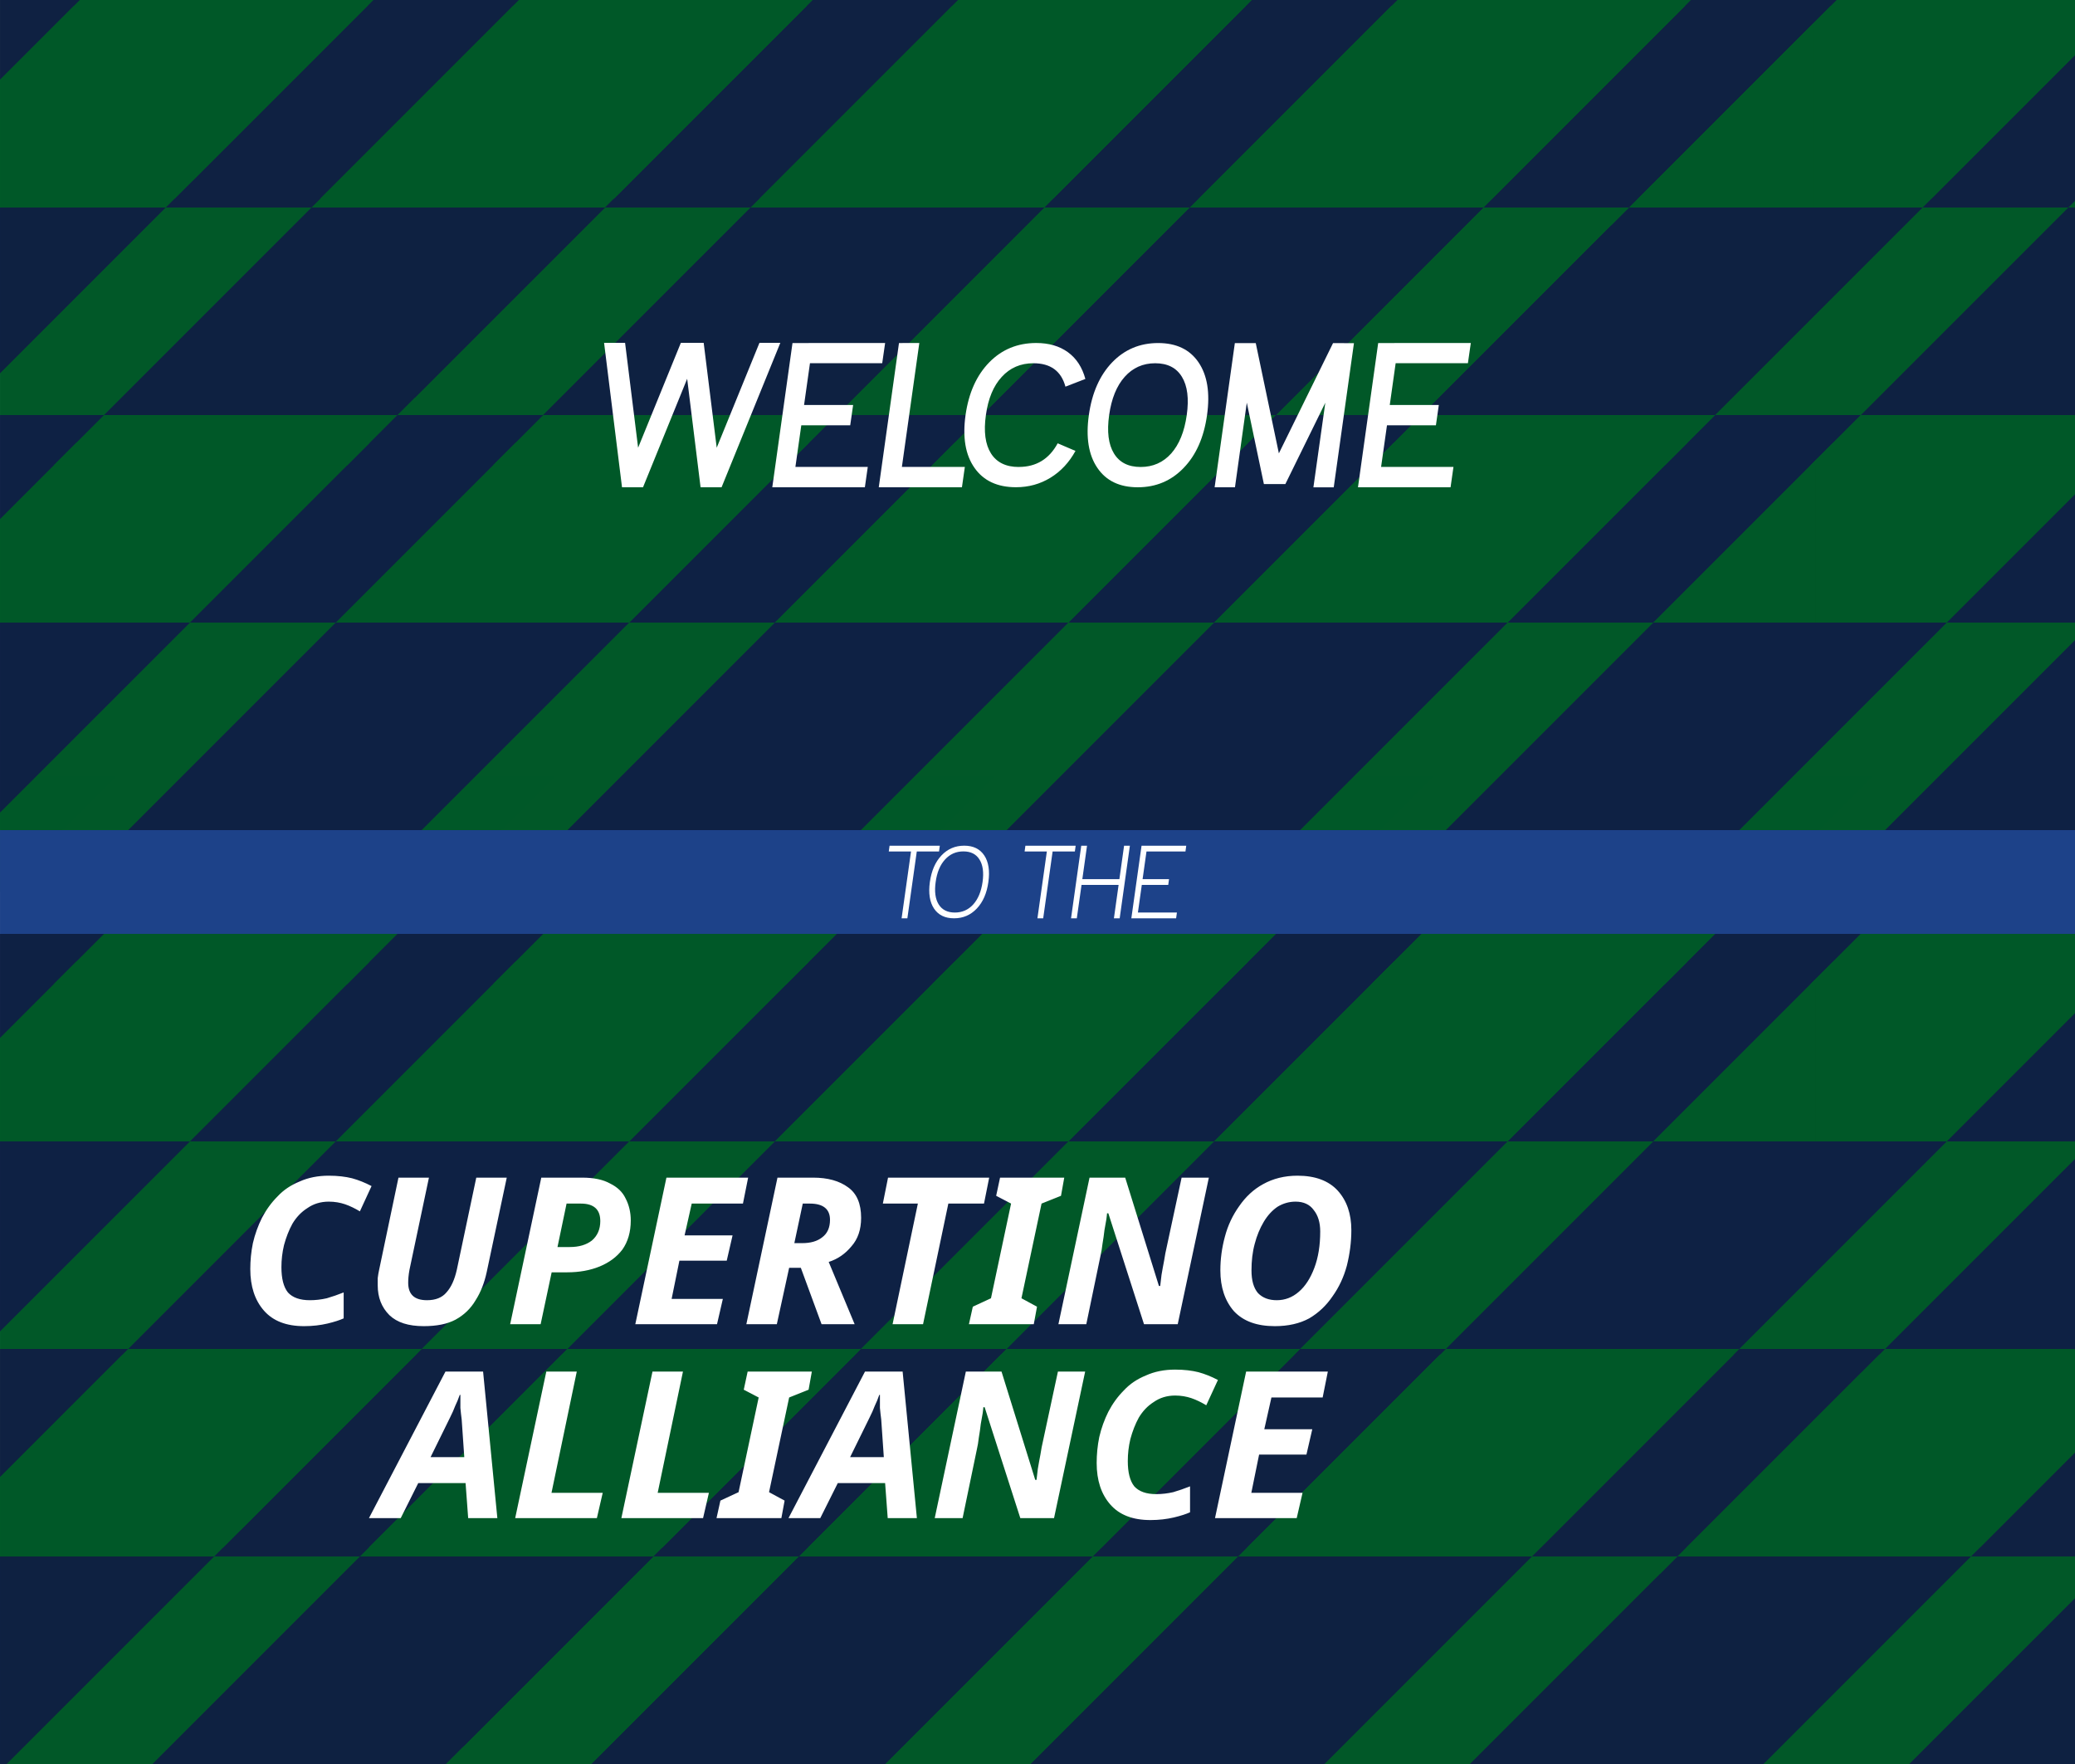
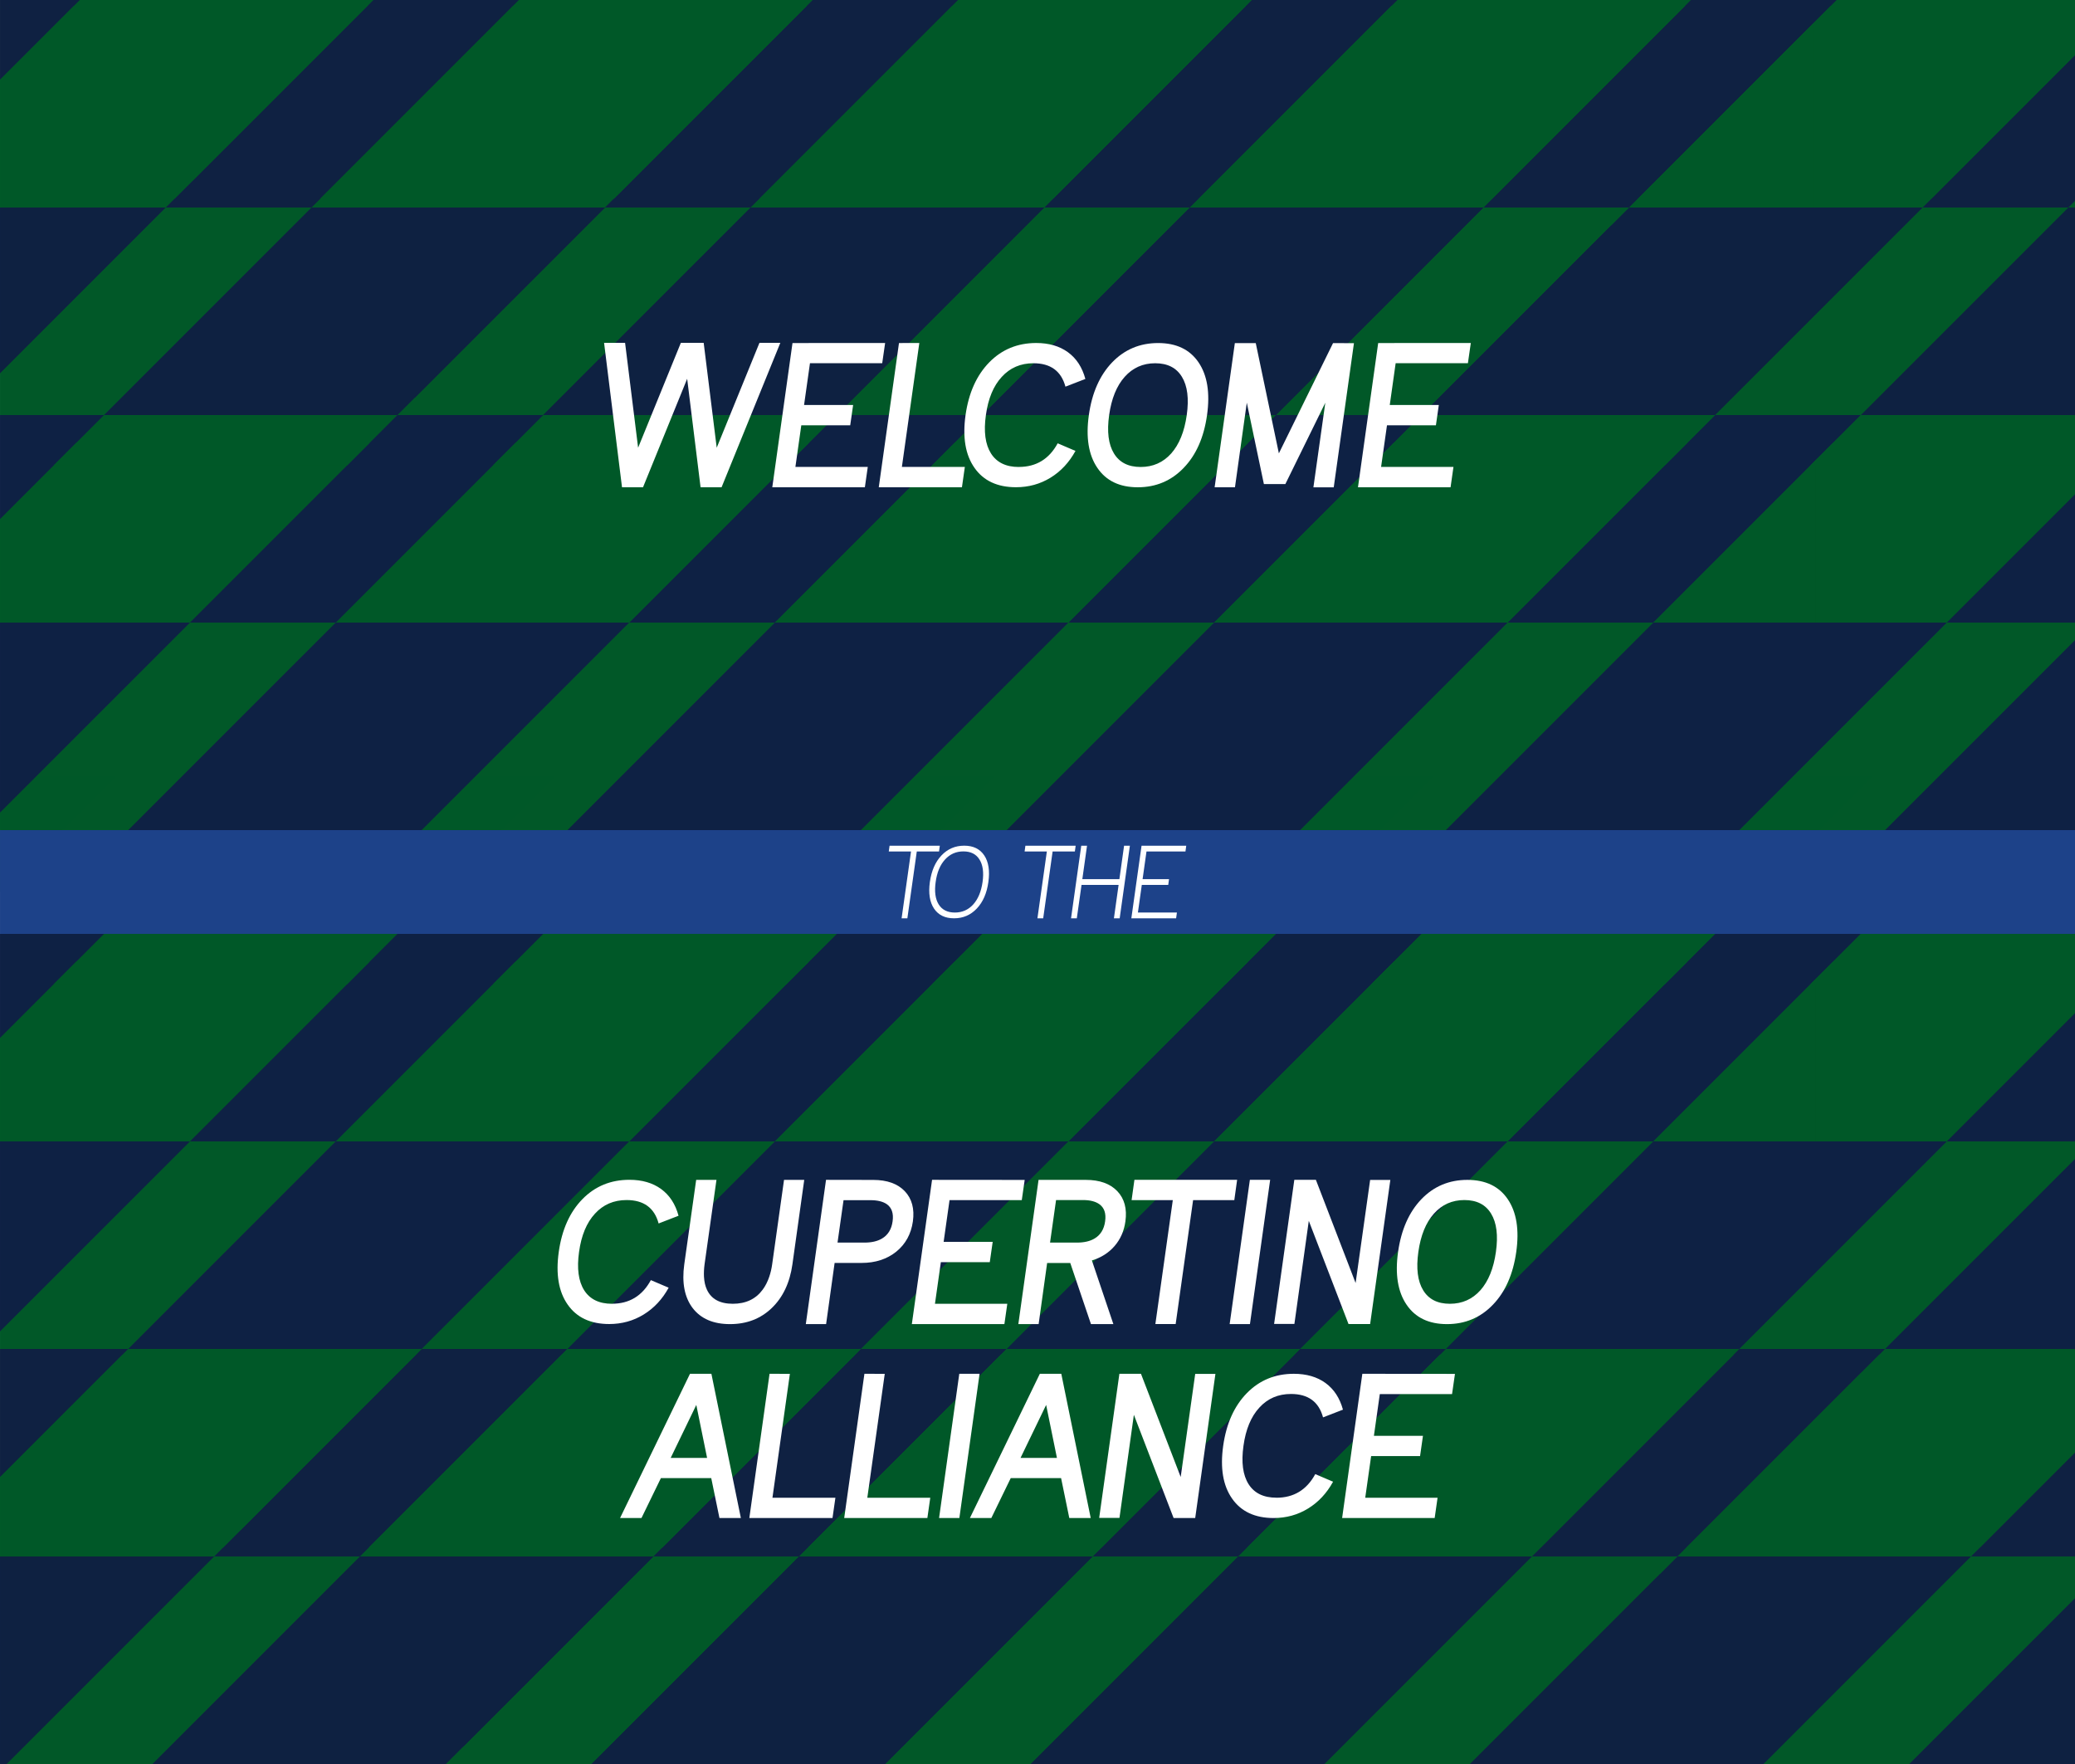
<svg xmlns="http://www.w3.org/2000/svg" width="50mm" height="42.5mm" viewBox="0 0 50 42.5" version="1.1" id="svg5">
  <defs id="defs2">
    <clipPath clipPathUnits="userSpaceOnUse" id="clipPath31933">
      <rect style="opacity:0.99;fill:#00b050;fill-opacity:1;stroke:none;stroke-width:0.107;stroke-linecap:round;stroke-linejoin:round;stroke-miterlimit:4;stroke-dasharray:none;stroke-opacity:0.992" id="rect31935" width="50" height="20" x="-18.675" y="-0.34" ry="0" />
    </clipPath>
    <clipPath clipPathUnits="userSpaceOnUse" id="clipPath31937">
      <rect style="opacity:0.99;fill:#00b050;fill-opacity:1;stroke:none;stroke-width:0.107;stroke-linecap:round;stroke-linejoin:round;stroke-miterlimit:4;stroke-dasharray:none;stroke-opacity:0.992" id="rect31939" width="50" height="20" x="-18.675" y="-0.34" ry="0" />
    </clipPath>
    <clipPath clipPathUnits="userSpaceOnUse" id="clipPath31941">
      <rect style="opacity:0.99;fill:#00b050;fill-opacity:1;stroke:none;stroke-width:0.107;stroke-linecap:round;stroke-linejoin:round;stroke-miterlimit:4;stroke-dasharray:none;stroke-opacity:0.992" id="rect31943" width="50" height="20" x="-18.675" y="-0.34" ry="0" />
    </clipPath>
    <clipPath clipPathUnits="userSpaceOnUse" id="clipPath31945">
      <rect style="opacity:0.99;fill:#00b050;fill-opacity:1;stroke:none;stroke-width:0.107;stroke-linecap:round;stroke-linejoin:round;stroke-miterlimit:4;stroke-dasharray:none;stroke-opacity:0.992" id="rect31947" width="50" height="20" x="-18.675" y="-0.34" ry="0" />
    </clipPath>
    <clipPath clipPathUnits="userSpaceOnUse" id="clipPath31949">
      <rect style="opacity:0.99;fill:#00b050;fill-opacity:1;stroke:none;stroke-width:0.107;stroke-linecap:round;stroke-linejoin:round;stroke-miterlimit:4;stroke-dasharray:none;stroke-opacity:0.992" id="rect31951" width="50" height="20" x="-18.675" y="-0.34" ry="0" />
    </clipPath>
    <clipPath clipPathUnits="userSpaceOnUse" id="clipPath31953">
      <rect style="opacity:0.99;fill:#00b050;fill-opacity:1;stroke:none;stroke-width:0.107;stroke-linecap:round;stroke-linejoin:round;stroke-miterlimit:4;stroke-dasharray:none;stroke-opacity:0.992" id="rect31955" width="50" height="20" x="-18.675" y="-0.34" ry="0" />
    </clipPath>
    <clipPath clipPathUnits="userSpaceOnUse" id="clipPath31957">
      <rect style="opacity:0.99;fill:#00b050;fill-opacity:1;stroke:none;stroke-width:0.107;stroke-linecap:round;stroke-linejoin:round;stroke-miterlimit:4;stroke-dasharray:none;stroke-opacity:0.992" id="rect31959" width="50" height="20" x="-18.675" y="-0.34" ry="0" />
    </clipPath>
    <clipPath clipPathUnits="userSpaceOnUse" id="clipPath31961">
      <rect style="opacity:0.99;fill:#00b050;fill-opacity:1;stroke:none;stroke-width:0.107;stroke-linecap:round;stroke-linejoin:round;stroke-miterlimit:4;stroke-dasharray:none;stroke-opacity:0.992" id="rect31963" width="50" height="20" x="-18.675" y="-0.34" ry="0" />
    </clipPath>
    <clipPath clipPathUnits="userSpaceOnUse" id="clipPath35740">
      <rect style="opacity:0.99;fill:#00b050;fill-opacity:1;stroke:none;stroke-width:0.053;stroke-linecap:round;stroke-linejoin:round;stroke-miterlimit:4;stroke-dasharray:none;stroke-opacity:0.992" id="rect35742" width="50" height="5" x="8.409" y="40.327" ry="0" />
    </clipPath>
    <clipPath clipPathUnits="userSpaceOnUse" id="clipPath35740-9">
      <rect style="opacity:0.99;fill:#00b050;fill-opacity:1;stroke:none;stroke-width:0.053;stroke-linecap:round;stroke-linejoin:round;stroke-miterlimit:4;stroke-dasharray:none;stroke-opacity:0.992" id="rect35742-7" width="50" height="5" x="8.409" y="40.327" ry="0" />
    </clipPath>
    <clipPath clipPathUnits="userSpaceOnUse" id="clipPath35740-9-9">
      <rect style="opacity:0.99;fill:#00b050;fill-opacity:1;stroke:none;stroke-width:0.053;stroke-linecap:round;stroke-linejoin:round;stroke-miterlimit:4;stroke-dasharray:none;stroke-opacity:0.992" id="rect35742-7-9" width="50" height="5" x="8.409" y="40.327" ry="0" />
    </clipPath>
    <clipPath clipPathUnits="userSpaceOnUse" id="clipPath35740-9-91">
      <rect style="opacity:0.99;fill:#00b050;fill-opacity:1;stroke:none;stroke-width:0.053;stroke-linecap:round;stroke-linejoin:round;stroke-miterlimit:4;stroke-dasharray:none;stroke-opacity:0.992" id="rect35742-7-5" width="50" height="5" x="8.409" y="40.327" ry="0" />
    </clipPath>
    <clipPath clipPathUnits="userSpaceOnUse" id="clipPath35740-9-9-9">
      <rect style="opacity:0.99;fill:#00b050;fill-opacity:1;stroke:none;stroke-width:0.053;stroke-linecap:round;stroke-linejoin:round;stroke-miterlimit:4;stroke-dasharray:none;stroke-opacity:0.992" id="rect35742-7-9-8" width="50" height="5" x="8.409" y="40.327" ry="0" />
    </clipPath>
    <clipPath clipPathUnits="userSpaceOnUse" id="clipPath35740-9-98">
      <rect style="opacity:0.99;fill:#00b050;fill-opacity:1;stroke:none;stroke-width:0.053;stroke-linecap:round;stroke-linejoin:round;stroke-miterlimit:4;stroke-dasharray:none;stroke-opacity:0.992" id="rect35742-7-3" width="50" height="5" x="8.409" y="40.327" ry="0" />
    </clipPath>
    <clipPath clipPathUnits="userSpaceOnUse" id="clipPath35740-9-9-7">
      <rect style="opacity:0.99;fill:#00b050;fill-opacity:1;stroke:none;stroke-width:0.053;stroke-linecap:round;stroke-linejoin:round;stroke-miterlimit:4;stroke-dasharray:none;stroke-opacity:0.992" id="rect35742-7-9-1" width="50" height="5" x="8.409" y="40.327" ry="0" />
    </clipPath>
    <clipPath clipPathUnits="userSpaceOnUse" id="clipPath35740-9-91-2">
      <rect style="opacity:0.99;fill:#00b050;fill-opacity:1;stroke:none;stroke-width:0.053;stroke-linecap:round;stroke-linejoin:round;stroke-miterlimit:4;stroke-dasharray:none;stroke-opacity:0.992" id="rect35742-7-5-6" width="50" height="5" x="8.409" y="40.327" ry="0" />
    </clipPath>
    <clipPath clipPathUnits="userSpaceOnUse" id="clipPath35740-9-9-9-1">
      <rect style="opacity:0.99;fill:#00b050;fill-opacity:1;stroke:none;stroke-width:0.053;stroke-linecap:round;stroke-linejoin:round;stroke-miterlimit:4;stroke-dasharray:none;stroke-opacity:0.992" id="rect35742-7-9-8-7" width="50" height="5" x="8.409" y="40.327" ry="0" />
    </clipPath>
    <clipPath clipPathUnits="userSpaceOnUse" id="clipPath35740-6">
      <rect style="opacity:0.99;fill:#00b050;fill-opacity:1;stroke:none;stroke-width:0.053;stroke-linecap:round;stroke-linejoin:round;stroke-miterlimit:4;stroke-dasharray:none;stroke-opacity:0.992" id="rect35742-5" width="50" height="5" x="8.409" y="40.327" ry="0" />
    </clipPath>
    <clipPath clipPathUnits="userSpaceOnUse" id="clipPath35740-9-98-7">
      <rect style="opacity:0.99;fill:#00b050;fill-opacity:1;stroke:none;stroke-width:0.053;stroke-linecap:round;stroke-linejoin:round;stroke-miterlimit:4;stroke-dasharray:none;stroke-opacity:0.992" id="rect35742-7-3-1" width="50" height="5" x="8.409" y="40.327" ry="0" />
    </clipPath>
    <clipPath clipPathUnits="userSpaceOnUse" id="clipPath35740-9-9-7-6">
      <rect style="opacity:0.99;fill:#00b050;fill-opacity:1;stroke:none;stroke-width:0.053;stroke-linecap:round;stroke-linejoin:round;stroke-miterlimit:4;stroke-dasharray:none;stroke-opacity:0.992" id="rect35742-7-9-1-0" width="50" height="5" x="8.409" y="40.327" ry="0" />
    </clipPath>
    <clipPath clipPathUnits="userSpaceOnUse" id="clipPath35740-9-91-2-9">
      <rect style="opacity:0.99;fill:#00b050;fill-opacity:1;stroke:none;stroke-width:0.053;stroke-linecap:round;stroke-linejoin:round;stroke-miterlimit:4;stroke-dasharray:none;stroke-opacity:0.992" id="rect35742-7-5-6-2" width="50" height="5" x="8.409" y="40.327" ry="0" />
    </clipPath>
    <clipPath clipPathUnits="userSpaceOnUse" id="clipPath35740-9-9-9-1-9">
      <rect style="opacity:0.99;fill:#00b050;fill-opacity:1;stroke:none;stroke-width:0.053;stroke-linecap:round;stroke-linejoin:round;stroke-miterlimit:4;stroke-dasharray:none;stroke-opacity:0.992" id="rect35742-7-9-8-7-6" width="50" height="5" x="8.409" y="40.327" ry="0" />
    </clipPath>
    <clipPath clipPathUnits="userSpaceOnUse" id="clipPath35740-6-0">
      <rect style="opacity:0.99;fill:#00b050;fill-opacity:1;stroke:none;stroke-width:0.053;stroke-linecap:round;stroke-linejoin:round;stroke-miterlimit:4;stroke-dasharray:none;stroke-opacity:0.992" id="rect35742-5-2" width="50" height="5" x="8.409" y="40.327" ry="0" />
    </clipPath>
    <clipPath clipPathUnits="userSpaceOnUse" id="clipPath35740-9-8">
      <rect style="opacity:0.99;fill:#00b050;fill-opacity:1;stroke:none;stroke-width:0.053;stroke-linecap:round;stroke-linejoin:round;stroke-miterlimit:4;stroke-dasharray:none;stroke-opacity:0.992" id="rect35742-7-4" width="50" height="5" x="8.409" y="40.327" ry="0" />
    </clipPath>
    <clipPath clipPathUnits="userSpaceOnUse" id="clipPath35740-9-9-4">
      <rect style="opacity:0.99;fill:#00b050;fill-opacity:1;stroke:none;stroke-width:0.053;stroke-linecap:round;stroke-linejoin:round;stroke-miterlimit:4;stroke-dasharray:none;stroke-opacity:0.992" id="rect35742-7-9-80" width="50" height="5" x="8.409" y="40.327" ry="0" />
    </clipPath>
    <clipPath clipPathUnits="userSpaceOnUse" id="clipPath35740-9-91-1">
      <rect style="opacity:0.99;fill:#00b050;fill-opacity:1;stroke:none;stroke-width:0.053;stroke-linecap:round;stroke-linejoin:round;stroke-miterlimit:4;stroke-dasharray:none;stroke-opacity:0.992" id="rect35742-7-5-5" width="50" height="5" x="8.409" y="40.327" ry="0" />
    </clipPath>
    <clipPath clipPathUnits="userSpaceOnUse" id="clipPath35740-9-9-9-11">
      <rect style="opacity:0.99;fill:#00b050;fill-opacity:1;stroke:none;stroke-width:0.053;stroke-linecap:round;stroke-linejoin:round;stroke-miterlimit:4;stroke-dasharray:none;stroke-opacity:0.992" id="rect35742-7-9-8-1" width="50" height="5" x="8.409" y="40.327" ry="0" />
    </clipPath>
    <clipPath clipPathUnits="userSpaceOnUse" id="clipPath35740-5">
      <rect style="opacity:0.99;fill:#00b050;fill-opacity:1;stroke:none;stroke-width:0.053;stroke-linecap:round;stroke-linejoin:round;stroke-miterlimit:4;stroke-dasharray:none;stroke-opacity:0.992" id="rect35742-1" width="50" height="5" x="8.409" y="40.327" ry="0" />
    </clipPath>
    <clipPath clipPathUnits="userSpaceOnUse" id="clipPath35740-9-98-6">
      <rect style="opacity:0.99;fill:#00b050;fill-opacity:1;stroke:none;stroke-width:0.053;stroke-linecap:round;stroke-linejoin:round;stroke-miterlimit:4;stroke-dasharray:none;stroke-opacity:0.992" id="rect35742-7-3-5" width="50" height="5" x="8.409" y="40.327" ry="0" />
    </clipPath>
    <clipPath clipPathUnits="userSpaceOnUse" id="clipPath35740-9-9-7-9">
      <rect style="opacity:0.99;fill:#00b050;fill-opacity:1;stroke:none;stroke-width:0.053;stroke-linecap:round;stroke-linejoin:round;stroke-miterlimit:4;stroke-dasharray:none;stroke-opacity:0.992" id="rect35742-7-9-1-5" width="50" height="5" x="8.409" y="40.327" ry="0" />
    </clipPath>
    <clipPath clipPathUnits="userSpaceOnUse" id="clipPath35740-9-98-6-4">
      <rect style="opacity:0.99;fill:#00b050;fill-opacity:1;stroke:none;stroke-width:0.053;stroke-linecap:round;stroke-linejoin:round;stroke-miterlimit:4;stroke-dasharray:none;stroke-opacity:0.992" id="rect35742-7-3-5-1" width="50" height="5" x="8.409" y="40.327" ry="0" />
    </clipPath>
    <clipPath clipPathUnits="userSpaceOnUse" id="clipPath35740-9-9-7-9-7">
      <rect style="opacity:0.99;fill:#00b050;fill-opacity:1;stroke:none;stroke-width:0.053;stroke-linecap:round;stroke-linejoin:round;stroke-miterlimit:4;stroke-dasharray:none;stroke-opacity:0.992" id="rect35742-7-9-1-5-1" width="50" height="5" x="8.409" y="40.327" ry="0" />
    </clipPath>
    <clipPath clipPathUnits="userSpaceOnUse" id="clipPath35740-9-98-6-8">
      <rect style="opacity:0.99;fill:#00b050;fill-opacity:1;stroke:none;stroke-width:0.053;stroke-linecap:round;stroke-linejoin:round;stroke-miterlimit:4;stroke-dasharray:none;stroke-opacity:0.992" id="rect35742-7-3-5-7" width="50" height="5" x="8.409" y="40.327" ry="0" />
    </clipPath>
    <clipPath clipPathUnits="userSpaceOnUse" id="clipPath35740-9-9-7-9-74">
      <rect style="opacity:0.99;fill:#00b050;fill-opacity:1;stroke:none;stroke-width:0.053;stroke-linecap:round;stroke-linejoin:round;stroke-miterlimit:4;stroke-dasharray:none;stroke-opacity:0.992" id="rect35742-7-9-1-5-4" width="50" height="5" x="8.409" y="40.327" ry="0" />
    </clipPath>
    <clipPath clipPathUnits="userSpaceOnUse" id="clipPath35740-9-98-6-4-9">
      <rect style="opacity:0.99;fill:#00b050;fill-opacity:1;stroke:none;stroke-width:0.053;stroke-linecap:round;stroke-linejoin:round;stroke-miterlimit:4;stroke-dasharray:none;stroke-opacity:0.992" id="rect35742-7-3-5-1-1" width="50" height="5" x="8.409" y="40.327" ry="0" />
    </clipPath>
    <clipPath clipPathUnits="userSpaceOnUse" id="clipPath35740-9-9-7-9-7-5">
      <rect style="opacity:0.99;fill:#00b050;fill-opacity:1;stroke:none;stroke-width:0.053;stroke-linecap:round;stroke-linejoin:round;stroke-miterlimit:4;stroke-dasharray:none;stroke-opacity:0.992" id="rect35742-7-9-1-5-1-5" width="50" height="5" x="8.409" y="40.327" ry="0" />
    </clipPath>
    <clipPath clipPathUnits="userSpaceOnUse" id="clipPath35740-9-98-6-8-2">
      <rect style="opacity:0.99;fill:#00b050;fill-opacity:1;stroke:none;stroke-width:0.053;stroke-linecap:round;stroke-linejoin:round;stroke-miterlimit:4;stroke-dasharray:none;stroke-opacity:0.992" id="rect35742-7-3-5-7-2" width="50" height="5" x="8.409" y="40.327" ry="0" />
    </clipPath>
    <clipPath clipPathUnits="userSpaceOnUse" id="clipPath35740-9-98-6-2">
      <rect style="opacity:0.99;fill:#00b050;fill-opacity:1;stroke:none;stroke-width:0.053;stroke-linecap:round;stroke-linejoin:round;stroke-miterlimit:4;stroke-dasharray:none;stroke-opacity:0.992" id="rect35742-7-3-5-2" width="50" height="5" x="8.409" y="40.327" ry="0" />
    </clipPath>
    <clipPath clipPathUnits="userSpaceOnUse" id="clipPath35740-9-9-7-9-71">
      <rect style="opacity:0.99;fill:#00b050;fill-opacity:1;stroke:none;stroke-width:0.053;stroke-linecap:round;stroke-linejoin:round;stroke-miterlimit:4;stroke-dasharray:none;stroke-opacity:0.992" id="rect35742-7-9-1-5-5" width="50" height="5" x="8.409" y="40.327" ry="0" />
    </clipPath>
    <clipPath clipPathUnits="userSpaceOnUse" id="clipPath35740-9-98-6-4-2">
      <rect style="opacity:0.99;fill:#00b050;fill-opacity:1;stroke:none;stroke-width:0.053;stroke-linecap:round;stroke-linejoin:round;stroke-miterlimit:4;stroke-dasharray:none;stroke-opacity:0.992" id="rect35742-7-3-5-1-11" width="50" height="5" x="8.409" y="40.327" ry="0" />
    </clipPath>
    <clipPath clipPathUnits="userSpaceOnUse" id="clipPath35740-9-9-7-9-7-0">
      <rect style="opacity:0.99;fill:#00b050;fill-opacity:1;stroke:none;stroke-width:0.053;stroke-linecap:round;stroke-linejoin:round;stroke-miterlimit:4;stroke-dasharray:none;stroke-opacity:0.992" id="rect35742-7-9-1-5-1-1" width="50" height="5" x="8.409" y="40.327" ry="0" />
    </clipPath>
    <clipPath clipPathUnits="userSpaceOnUse" id="clipPath35740-9-98-6-8-8">
      <rect style="opacity:0.99;fill:#00b050;fill-opacity:1;stroke:none;stroke-width:0.053;stroke-linecap:round;stroke-linejoin:round;stroke-miterlimit:4;stroke-dasharray:none;stroke-opacity:0.992" id="rect35742-7-3-5-7-7" width="50" height="5" x="8.409" y="40.327" ry="0" />
    </clipPath>
    <clipPath clipPathUnits="userSpaceOnUse" id="clipPath35740-9-98-6-8-2-6">
      <rect style="opacity:0.99;fill:#00b050;fill-opacity:1;stroke:none;stroke-width:0.053;stroke-linecap:round;stroke-linejoin:round;stroke-miterlimit:4;stroke-dasharray:none;stroke-opacity:0.992" id="rect35742-7-3-5-7-2-0" width="50" height="5" x="8.409" y="40.327" ry="0" />
    </clipPath>
  </defs>
  <g id="layer1" transform="translate(3.988275,-2.252173)">
    <rect style="opacity:0.99;fill:#00b050;fill-opacity:1;stroke:none;stroke-width:5;stroke-linecap:square;stroke-linejoin:round" id="rect3506-0-4" width="50" height="5" x="-3.988" y="7.252" />
    <rect style="opacity:0.99;fill:#00b050;fill-opacity:1;stroke:none;stroke-width:5;stroke-linecap:square;stroke-linejoin:round" id="rect3506-0-4-9" width="50" height="5" x="-3.988" y="39.752" />
    <rect style="opacity:0.99;fill:#1d4283;fill-opacity:1;stroke:none;stroke-width:5;stroke-linecap:square;stroke-linejoin:round" id="rect3506" width="50" height="5" x="-3.988" y="34.752" />
    <rect style="fill:#1d4289;fill-opacity:1;stroke:none;stroke-width:0.053;stroke-linecap:square;stroke-linejoin:round;stroke-miterlimit:4;stroke-dasharray:none;stroke-opacity:1" id="rect35766-3-0" width="50" height="5" x="-3.988" y="24.752" />
    <path id="path31487-2-0-1-5-53-45" style="fill:none;stroke:#00b050;stroke-width:5;stroke-linecap:square;stroke-linejoin:miter;stroke-miterlimit:4;stroke-dasharray:none;stroke-opacity:0.992" d="M -3.049,52.826 16.951,32.827 m 32.917,20 20,-20 M 39.284,52.827 l 20,-20 M 28.701,52.827 l 20,-20 M 18.117,52.827 l 20,-20 M 7.534,52.826 27.534,32.827" clip-path="url(#clipPath35740-9-98)" transform="translate(2.514024,-14.90233)" />
    <path id="path31487-2-0-1-5-53-4-1" style="fill:none;stroke:#00b050;stroke-width:5;stroke-linecap:square;stroke-linejoin:miter;stroke-miterlimit:4;stroke-dasharray:none;stroke-opacity:0.992" d="M -3.049,52.826 16.951,32.827 m 32.917,20 20,-20 M 39.284,52.827 l 20,-20 M 28.701,52.827 l 20,-20 M 18.117,52.827 l 20,-20 M 7.534,52.826 27.534,32.827" clip-path="url(#clipPath35740-9-9-7)" transform="translate(-18.65264,-14.90234)" />
    <path id="path31487-2-0-1-5-53-45-4" style="fill:none;stroke:#00b050;stroke-width:5;stroke-linecap:square;stroke-linejoin:miter;stroke-miterlimit:4;stroke-dasharray:none;stroke-opacity:0.992" d="M -3.049,52.826 16.951,32.827 m 32.917,20 20,-20 M 39.284,52.827 l 20,-20 M 28.701,52.827 l 20,-20 M 18.117,52.827 l 20,-20 M 7.534,52.826 27.534,32.827" clip-path="url(#clipPath35740-9-98-6)" transform="translate(-6.59766,-5.790651)" />
    <path id="path31487-2-0-1-5-53-4-1-9" style="fill:none;stroke:#00b050;stroke-width:5;stroke-linecap:square;stroke-linejoin:miter;stroke-miterlimit:4;stroke-dasharray:none;stroke-opacity:0.992" d="M -3.049,52.826 16.951,32.827 m 32.917,20 20,-20 M 39.284,52.827 l 20,-20 M 28.701,52.827 l 20,-20 M 18.117,52.827 l 20,-20 M 7.534,52.826 27.534,32.827" clip-path="url(#clipPath35740-9-9-7-9)" transform="translate(-27.76433,-5.790652)" />
    <path id="path31487-2-0-1-5-53-45-4-8" style="fill:none;stroke:#00b050;stroke-width:5;stroke-linecap:square;stroke-linejoin:miter;stroke-miterlimit:4;stroke-dasharray:none;stroke-opacity:0.992" d="M -3.049,52.826 16.951,32.827 m 32.917,20 20,-20 M 39.284,52.827 l 20,-20 M 28.701,52.827 l 20,-20 M 18.117,52.827 l 20,-20 M 7.534,52.826 27.534,32.827" clip-path="url(#clipPath35740-9-98-6-4)" transform="translate(3.63059,-5.435569)" />
    <path id="path31487-2-0-1-5-53-4-1-9-7" style="fill:none;stroke:#00b050;stroke-width:5;stroke-linecap:square;stroke-linejoin:miter;stroke-miterlimit:4;stroke-dasharray:none;stroke-opacity:0.992" d="M -3.049,52.826 16.951,32.827 m 32.917,20 20,-20 M 39.284,52.827 l 20,-20 M 28.701,52.827 l 20,-20 M 18.117,52.827 l 20,-20 M 7.534,52.826 27.534,32.827" clip-path="url(#clipPath35740-9-9-7-9-7)" transform="translate(-17.53608,-5.43557)" />
    <path id="path31487-2-0-1-5-53-3-2" style="fill:none;stroke:#00b050;stroke-width:5;stroke-linecap:square;stroke-linejoin:miter;stroke-miterlimit:4;stroke-dasharray:none;stroke-opacity:0.992" d="M -3.049,52.826 16.951,32.827 m 32.917,20 20,-20 M 39.284,52.827 l 20,-20 M 28.701,52.827 l 20,-20 M 18.117,52.827 l 20,-20 M 7.534,52.826 27.534,32.827" clip-path="url(#clipPath35740-9-91-2)" transform="translate(6.973921,-19.36223)" />
    <path id="path31487-2-0-1-5-53-4-0-3" style="fill:none;stroke:#00b050;stroke-width:5;stroke-linecap:square;stroke-linejoin:miter;stroke-miterlimit:4;stroke-dasharray:none;stroke-opacity:0.992" d="M -3.049,52.826 16.951,32.827 m 32.917,20 20,-20 M 39.284,52.827 l 20,-20 M 28.701,52.827 l 20,-20 M 18.117,52.827 l 20,-20 M 7.534,52.826 27.534,32.827" clip-path="url(#clipPath35740-9-9-9-1)" transform="translate(-14.19275,-19.36223)" />
    <rect style="fill:#00b050;fill-opacity:0.992;stroke:none;stroke-width:0.053;stroke-linecap:square;stroke-linejoin:round;stroke-miterlimit:4;stroke-dasharray:none;stroke-opacity:1" id="rect35766-7" width="50" height="5" x="-3.988" y="29.752" />
    <path id="path31487-2-0-1-5-2" style="fill:none;stroke:#1d4289;stroke-width:5;stroke-linecap:square;stroke-linejoin:miter;stroke-miterlimit:4;stroke-dasharray:none;stroke-opacity:1" d="M -3.049,52.826 16.951,32.827 m 32.917,20 20,-20 M 39.284,52.827 l 20,-20 M 28.701,52.827 l 20,-20 M 18.117,52.827 l 20,-20 M 7.534,52.826 27.534,32.827" clip-path="url(#clipPath35740-6)" transform="translate(-12.39732,-10.57432)" />
    <rect style="fill:#1d4289;fill-opacity:1;stroke:none;stroke-width:0.053;stroke-linecap:square;stroke-linejoin:round;stroke-miterlimit:4;stroke-dasharray:none;stroke-opacity:1" id="rect35766-3" width="50" height="5" x="-3.988" y="12.252" />
    <path id="path31487-2-0-1-5-53" style="fill:none;stroke:#00b050;stroke-width:5;stroke-linecap:square;stroke-linejoin:miter;stroke-miterlimit:4;stroke-dasharray:none;stroke-opacity:0.992" d="M -3.049,52.826 16.951,32.827 m 32.917,20 20,-20 M 39.284,52.827 l 20,-20 M 28.701,52.827 l 20,-20 M 18.117,52.827 l 20,-20 M 7.534,52.826 27.534,32.827" clip-path="url(#clipPath35740-9)" transform="translate(2.514024,-27.40234)" />
    <path id="path31487-2-0-1-5-53-4" style="fill:none;stroke:#00b050;stroke-width:5;stroke-linecap:square;stroke-linejoin:miter;stroke-miterlimit:4;stroke-dasharray:none;stroke-opacity:0.992" d="M -3.049,52.826 16.951,32.827 m 32.917,20 20,-20 M 39.284,52.827 l 20,-20 M 28.701,52.827 l 20,-20 M 18.117,52.827 l 20,-20 M 7.534,52.826 27.534,32.827" clip-path="url(#clipPath35740-9-9)" transform="translate(-18.65264,-27.40234)" />
    <path id="path31487-2-0-1-5-53-3" style="fill:none;stroke:#00b050;stroke-width:5;stroke-linecap:square;stroke-linejoin:miter;stroke-miterlimit:4;stroke-dasharray:none;stroke-opacity:0.992" d="M -3.049,52.826 16.951,32.827 m 32.917,20 20,-20 M 39.284,52.827 l 20,-20 M 28.701,52.827 l 20,-20 M 18.117,52.827 l 20,-20 M 7.534,52.826 27.534,32.827" clip-path="url(#clipPath35740-9-91)" transform="translate(6.973921,-31.86223)" />
    <path id="path31487-2-0-1-5-53-4-0" style="fill:none;stroke:#00b050;stroke-width:5;stroke-linecap:square;stroke-linejoin:miter;stroke-miterlimit:4;stroke-dasharray:none;stroke-opacity:0.992" d="M -3.049,52.826 16.951,32.827 m 32.917,20 20,-20 M 39.284,52.827 l 20,-20 M 28.701,52.827 l 20,-20 M 18.117,52.827 l 20,-20 M 7.534,52.826 27.534,32.827" clip-path="url(#clipPath35740-9-9-9)" transform="translate(-14.19275,-31.86223)" />
    <rect style="opacity:1;fill:#00b050;fill-opacity:0.992;stroke:none;stroke-width:0.053;stroke-linecap:square;stroke-linejoin:round;stroke-miterlimit:4;stroke-dasharray:none;stroke-opacity:1" id="rect35766" width="50" height="5" x="-3.988" y="17.252" />
    <path id="path31487-2-0-1-5" style="fill:none;stroke:#1d4289;stroke-width:5;stroke-linecap:square;stroke-linejoin:miter;stroke-miterlimit:4;stroke-dasharray:none;stroke-opacity:1" d="M -3.049,52.826 16.951,32.827 m 32.917,20 20,-20 M 39.284,52.827 l 20,-20 M 28.701,52.827 l 20,-20 M 18.117,52.827 l 20,-20 M 7.534,52.826 27.534,32.827" clip-path="url(#clipPath35740)" transform="translate(-12.39732,-23.07433)" />
    <rect style="opacity:1;fill:#1d4289;fill-opacity:1;stroke:none;stroke-width:0.075;stroke-linecap:square;stroke-linejoin:round;stroke-miterlimit:4;stroke-dasharray:none;stroke-opacity:1" id="rect51232" width="50" height="2.5" x="-3.988" y="22.252" />
    <g aria-label="TO THE" id="text54414" style="font-style:italic;font-weight:300;font-size:2.494px;line-height:1.25;font-family:'Kayak Sans';-inkscape-font-specification:'Kayak Sans Light Italic';fill:#ffffff;stroke-width:0.468">
      <path d="m 17.447,22.628 -0.019,0.139 h 0.536 l -0.227,1.61 h 0.139 l 0.227,-1.61 h 0.536 l 0.019,-0.139 z" id="path1037" />
      <path d="m 19.021,24.238 q -0.267,0 -0.39,-0.195 -0.122,-0.196 -0.073,-0.541 0.047,-0.346 0.225,-0.541 0.178,-0.196 0.443,-0.196 0.267,0 0.388,0.196 0.123,0.195 0.074,0.541 -0.049,0.345 -0.225,0.541 -0.178,0.195 -0.443,0.195 z m 0.225,-1.611 q -0.326,0 -0.548,0.235 -0.223,0.235 -0.28,0.641 -0.056,0.404 0.1,0.639 0.157,0.235 0.483,0.235 0.325,0 0.548,-0.235 0.223,-0.235 0.279,-0.639 0.057,-0.406 -0.099,-0.641 -0.157,-0.235 -0.483,-0.235 z" id="path1039" />
      <path d="m 20.72,22.628 -0.019,0.139 h 0.536 L 21.01,24.377 h 0.139 l 0.227,-1.61 h 0.536 l 0.019,-0.139 z" id="path1041" />
      <path d="m 23.098,22.628 -0.113,0.805 h -0.893 l 0.113,-0.805 h -0.139 l -0.246,1.749 h 0.139 L 22.073,23.572 h 0.893 l -0.113,0.805 h 0.139 l 0.246,-1.749 z" id="path1043" />
      <path d="m 23.519,22.628 -0.246,1.749 h 1.079 l 0.019,-0.139 h -0.94 l 0.094,-0.666 h 0.637 l 0.019,-0.139 h -0.637 l 0.094,-0.666 h 0.939 l 0.019,-0.139 z" id="path1045" />
    </g>
    <path id="path31487-2-0-1-5-53-45-4-82" style="fill:none;stroke:#1d4283;stroke-width:5;stroke-linecap:square;stroke-linejoin:miter;stroke-miterlimit:4;stroke-dasharray:none;stroke-opacity:0.992" d="M -3.049,52.826 16.951,32.827 m 32.917,20 20,-20 M 39.284,52.827 l 20,-20 M 28.701,52.827 l 20,-20 M 18.117,52.827 l 20,-20 M 7.534,52.826 27.534,32.827" clip-path="url(#clipPath35740-9-98-6-8)" transform="translate(-1.230653,-0.5743245)" />
    <path id="path31487-2-0-1-5-53-45-4-82-5" style="fill:none;stroke:#1d4283;stroke-width:5;stroke-linecap:square;stroke-linejoin:miter;stroke-miterlimit:4;stroke-dasharray:none;stroke-opacity:0.992" d="M -3.049,52.826 16.951,32.827 m 32.917,20 20,-20 M 39.284,52.827 l 20,-20 M 28.701,52.827 l 20,-20 M 18.117,52.827 l 20,-20 M 7.534,52.826 27.534,32.827" clip-path="url(#clipPath35740-9-98-6-8-2)" transform="translate(-22.39732,-0.5743245)" />
    <rect style="opacity:0.99;fill:#1d4283;fill-opacity:1;stroke:none;stroke-width:5;stroke-linecap:square;stroke-linejoin:round" id="rect3506-0" width="50" height="5" x="-3.988" y="2.252" />
    <path id="path31487-2-0-1-5-53-45-4-9" style="fill:none;stroke:#00b050;stroke-width:5;stroke-linecap:square;stroke-linejoin:miter;stroke-miterlimit:4;stroke-dasharray:none;stroke-opacity:0.992" d="M -3.049,52.826 16.951,32.827 m 32.917,20 20,-20 M 39.284,52.827 l 20,-20 M 28.701,52.827 l 20,-20 M 18.117,52.827 l 20,-20 M 7.534,52.826 27.534,32.827" clip-path="url(#clipPath35740-9-98-6-2)" transform="translate(-7.764328,-38.29065)" />
    <path id="path31487-2-0-1-5-53-4-1-9-5" style="fill:none;stroke:#00b050;stroke-width:5;stroke-linecap:square;stroke-linejoin:miter;stroke-miterlimit:4;stroke-dasharray:none;stroke-opacity:0.992" d="M -3.049,52.826 16.951,32.827 m 32.917,20 20,-20 M 39.284,52.827 l 20,-20 M 28.701,52.827 l 20,-20 M 18.117,52.827 l 20,-20 M 7.534,52.826 27.534,32.827" clip-path="url(#clipPath35740-9-9-7-9-71)" transform="translate(-28.931,-38.29065)" />
    <path id="path31487-2-0-1-5-53-45-4-8-6" style="fill:none;stroke:#00b050;stroke-width:5;stroke-linecap:square;stroke-linejoin:miter;stroke-miterlimit:4;stroke-dasharray:none;stroke-opacity:0.992" d="M -3.049,52.826 16.951,32.827 m 32.917,20 20,-20 M 39.284,52.827 l 20,-20 M 28.701,52.827 l 20,-20 M 18.117,52.827 l 20,-20 M 7.534,52.826 27.534,32.827" clip-path="url(#clipPath35740-9-98-6-4-2)" transform="translate(2.463922,-37.93557)" />
    <path id="path31487-2-0-1-5-53-4-1-9-7-2" style="fill:none;stroke:#00b050;stroke-width:5;stroke-linecap:square;stroke-linejoin:miter;stroke-miterlimit:4;stroke-dasharray:none;stroke-opacity:0.992" d="M -3.049,52.826 16.951,32.827 m 32.917,20 20,-20 M 39.284,52.827 l 20,-20 M 28.701,52.827 l 20,-20 M 18.117,52.827 l 20,-20 M 7.534,52.826 27.534,32.827" clip-path="url(#clipPath35740-9-9-7-9-7-0)" transform="translate(-18.70275,-37.93557)" />
    <path id="path31487-2-0-1-5-53-45-4-82-8" style="fill:none;stroke:#1d4283;stroke-width:5;stroke-linecap:square;stroke-linejoin:miter;stroke-miterlimit:4;stroke-dasharray:none;stroke-opacity:0.992" d="M -3.049,52.826 16.951,32.827 m 32.917,20 20,-20 M 39.284,52.827 l 20,-20 M 28.701,52.827 l 20,-20 M 18.117,52.827 l 20,-20 M 7.534,52.826 27.534,32.827" clip-path="url(#clipPath35740-9-98-6-8-8)" transform="translate(-2.397321,-33.07433)" />
    <path id="path31487-2-0-1-5-53-45-4-82-5-5" style="fill:none;stroke:#1d4283;stroke-width:5;stroke-linecap:square;stroke-linejoin:miter;stroke-miterlimit:4;stroke-dasharray:none;stroke-opacity:0.992" d="M -3.049,52.826 16.951,32.827 m 32.917,20 20,-20 M 39.284,52.827 l 20,-20 M 28.701,52.827 l 20,-20 M 18.117,52.827 l 20,-20 M 7.534,52.826 27.534,32.827" clip-path="url(#clipPath35740-9-98-6-8-2-6)" transform="translate(-23.56399,-33.07433)" />
    <rect style="fill:#000000;fill-opacity:0.5;stroke:none;stroke-width:0.106;stroke-linecap:square;stroke-linejoin:round;stroke-miterlimit:4;stroke-dasharray:none;stroke-opacity:1" id="rect50670-4" width="50" height="20" x="-3.988" y="24.752" />
    <g aria-label="CUPERTINO ALLIANCE" id="text46776-1" style="font-style:italic;font-weight:bold;font-size:4.939px;line-height:1.25;font-family:'Kayak Sans';-inkscape-font-specification:'Kayak Sans Bold Italic';text-align:center;text-anchor:middle;fill:#ffffff;stroke-width:0.265">
-       <text xml:space="preserve" style="font-style:italic;font-variant:normal;font-weight:bold;font-stretch:normal;font-size:4.938px;line-height:1.25;font-family:'Kayak Sans';-inkscape-font-specification:'Kayak Sans Bold Italic';fill:#ffffff;stroke-width:0.245" x="21.013" y="34.153" id="text1697">
-         <tspan id="tspan1695" style="font-style:italic;font-variant:normal;font-weight:bold;font-stretch:normal;font-family:'Kayak Sans';-inkscape-font-specification:'Kayak Sans Bold Italic';fill:#ffffff;stroke-width:0.245" x="21.013" y="34.153">CUPERTINO</tspan>
-         <tspan style="font-style:italic;font-variant:normal;font-weight:bold;font-stretch:normal;font-family:'Kayak Sans';-inkscape-font-specification:'Kayak Sans Bold Italic';fill:#ffffff;stroke-width:0.245" x="21.013" y="40.326" id="tspan15117" dy="-1.5" rotate="0 0">ALLIANCE</tspan>
-       </text>
+       <g aria-label="CUPERTINO ALLIANCE" id="text1697" style="font-size:4.938px;stroke-width:0.245">
+         <path d="m 10.758,33.664 q -0.463,0 -0.67,-0.326 -0.207,-0.328 -0.123,-0.924 0.082,-0.596 0.383,-0.921 0.299,-0.328 0.762,-0.328 0.62,0 0.772,0.564 l 0.48,-0.186 q -0.113,-0.42 -0.42,-0.644 -0.306,-0.222 -0.764,-0.222 -0.675,0 -1.131,0.465 -0.458,0.468 -0.571,1.271 -0.113,0.805 0.215,1.271 0.326,0.468 1.001,0.468 0.456,0 0.829,-0.229 0.374,-0.229 0.603,-0.646 l -0.429,-0.183 q -0.309,0.569 -0.936,0.569 z" id="path17493" />
+         <path d="m 14.618,32.714 q -0.022,0.159 -0.07,0.299 -0.06,0.178 -0.157,0.309 -0.251,0.342 -0.721,0.342 -0.468,0 -0.625,-0.342 -0.06,-0.13 -0.07,-0.309 -0.007,-0.14 0.014,-0.299 l 0.287,-2.035 h -0.489 l -0.287,2.035 q -0.092,0.666 0.203,1.054 0.297,0.386 0.899,0.386 0.603,0 1.005,-0.386 0.405,-0.388 0.499,-1.054 l 0.285,-2.035 h -0.487 z" id="path17495" />
+         <path d="m 16.193,32.19 0.145,-1.022 h 0.649 q 0.253,0 0.393,0.096 0.181,0.128 0.14,0.415 -0.039,0.287 -0.258,0.415 -0.164,0.096 -0.42,0.096 z m -0.277,-1.512 -0.487,3.475 h 0.489 l 0.205,-1.473 h 0.649 q 0.499,0 0.837,-0.272 0.335,-0.272 0.4,-0.728 0.063,-0.456 -0.195,-0.728 -0.26,-0.272 -0.76,-0.272 z" id="path17497" />
+         <path d="m 18.471,30.678 -0.487,3.475 h 2.23 l 0.07,-0.489 h -1.743 l 0.142,-1.003 h 1.179 l 0.07,-0.489 h -1.182 l 0.142,-1.005 h 1.741 l 0.07,-0.487 z" id="path17499" />
+         <path d="m 21.314,32.19 0.145,-1.025 h 0.649 q 0.253,0 0.393,0.099 0.181,0.128 0.14,0.415 -0.039,0.287 -0.258,0.415 -0.164,0.096 -0.42,0.096 z m 1.816,-0.511 q 0.063,-0.456 -0.195,-0.728 -0.26,-0.272 -0.76,-0.272 h -1.138 l -0.487,3.475 h 0.489 l 0.205,-1.473 h 0.557 l 0.499,1.473 h 0.54 l -0.518,-1.534 q 0.333,-0.101 0.545,-0.345 0.215,-0.248 0.263,-0.596 z" id="path17501" />
+         <path d="m 23.347,30.678 -0.068,0.489 h 0.993 l -0.42,2.985 h 0.489 l 0.42,-2.985 h 0.993 l 0.068,-0.489 z" id="path17503" />
+         <path d="m 26.129,30.678 -0.487,3.475 h 0.489 l 0.487,-3.475 z" id="path17505" />
+         <path d="m 27.2,30.678 -0.487,3.472 h 0.489 l 0.347,-2.484 0.957,2.486 h 0.521 l 0.487,-3.472 h -0.487 l -0.35,2.484 -0.957,-2.486 z" id="path17507" />
+         <path d="m 30.949,33.664 q -0.446,0 -0.644,-0.326 -0.2,-0.328 -0.116,-0.924 0.084,-0.596 0.374,-0.921 0.292,-0.328 0.735,-0.328 0.446,0 0.644,0.328 0.2,0.326 0.116,0.921 -0.084,0.596 -0.374,0.924 -0.292,0.326 -0.735,0.326 z m 0.42,-2.985 q -0.658,0 -1.107,0.465 -0.448,0.468 -0.562,1.271 -0.113,0.805 0.205,1.271 0.316,0.468 0.974,0.468 0.658,0 1.107,-0.468 0.448,-0.465 0.562,-1.271 0.113,-0.803 -0.205,-1.271 -0.316,-0.465 -0.974,-0.465 z" id="path17509" />
+         <path d="m 13.154,35.349 v 0.002 h -0.516 v -0.002 0.002 l -1.685,3.475 h 0.516 l 0.468,-0.962 h 1.213 l 0.198,0.962 h 0.516 L 13.154,35.351 Z m -0.981,2.028 0.617,-1.276 0.26,1.276 z" id="path17511" />
+         <path d="m 14.555,35.351 -0.487,3.475 h 2.004 l 0.07,-0.489 h -1.517 l 0.42,-2.985 z" id="path17513" />
+         <path d="m 16.841,35.351 -0.487,3.475 h 2.004 l 0.07,-0.489 h -1.517 l 0.42,-2.985 z" id="path17515" />
+         <path d="m 19.127,35.351 -0.487,3.475 h 0.489 L 19.616,35.351 Z" id="path17517" />
+         <path d="m 21.584,35.349 v 0.002 h -0.516 v -0.002 0.002 l -1.685,3.475 h 0.516 l 0.468,-0.962 h 1.213 l 0.198,0.962 h 0.516 l -0.709,-3.475 z m -0.981,2.028 0.617,-1.276 0.26,1.276 z" id="path17519" />
+         <path d="m 22.985,35.351 -0.487,3.472 h 0.489 l 0.347,-2.484 0.957,2.486 h 0.521 l 0.487,-3.472 h -0.487 l -0.35,2.484 -0.957,-2.486 z" id="path17521" />
+         <path d="m 26.768,38.336 q -0.463,0 -0.67,-0.326 -0.207,-0.328 -0.123,-0.924 0.082,-0.596 0.383,-0.921 0.299,-0.328 0.762,-0.328 0.62,0 0.772,0.564 l 0.48,-0.186 Q 28.258,35.797 27.952,35.573 27.646,35.351 27.188,35.351 q -0.675,0 -1.131,0.465 -0.458,0.468 -0.571,1.271 -0.113,0.805 0.215,1.271 0.326,0.468 1.001,0.468 0.456,0 0.829,-0.229 0.374,-0.229 0.603,-0.646 l -0.429,-0.183 q -0.309,0.569 -0.936,0.569 z" id="path17523" />
+         <path d="m 28.839,35.351 -0.487,3.475 h 2.23 l 0.07,-0.489 H 28.909 l 0.142,-1.003 h 1.179 l 0.07,-0.489 h -1.182 l 0.142,-1.005 h 1.741 l 0.07,-0.487 z" id="path17525" />
+       </g>
    </g>
    <rect style="opacity:1;fill:#000000;fill-opacity:0.5;stroke:none;stroke-width:0.106;stroke-linecap:square;stroke-linejoin:round;stroke-miterlimit:4;stroke-dasharray:none;stroke-opacity:1" id="rect50670" width="50" height="20" x="-3.988" y="2.252" />
    <g aria-label="WELCOME" id="text46776" style="font-style:italic;font-weight:bold;font-size:4.939px;line-height:1.25;font-family:'Kayak Sans';-inkscape-font-specification:'Kayak Sans Bold Italic';fill:#ffffff;stroke-width:0.265" transform="translate(-6.6206055e-6,-5.000006)">
      <path d="m 14.312,15.512 -1.03,2.527 -0.314,-2.527 h -0.55 l -1.03,2.527 -0.314,-2.527 h -0.506 l 0.432,3.48 h 0.506 l 1.064,-2.614 0.323,2.614 h 0.506 l 1.416,-3.48 z" id="path1022" />
      <path d="m 15.108,15.517 -0.487,3.475 h 2.231 l 0.07,-0.49 h -1.744 l 0.142,-1.003 h 1.179 l 0.07,-0.49 h -1.182 l 0.142,-1.006 h 1.741 l 0.07,-0.487 z" id="path1024" />
      <path d="m 17.674,15.517 -0.487,3.475 h 2.004 l 0.07,-0.49 H 17.744 l 0.42,-2.986 z" id="path1026" />
      <path d="m 20.561,18.503 q -0.463,0 -0.67,-0.326 -0.207,-0.328 -0.123,-0.924 0.082,-0.596 0.383,-0.921 0.299,-0.328 0.762,-0.328 0.62,0 0.772,0.564 l 0.48,-0.186 q -0.113,-0.42 -0.42,-0.644 -0.306,-0.222 -0.764,-0.222 -0.675,0 -1.131,0.465 -0.458,0.468 -0.572,1.271 -0.113,0.805 0.215,1.271 0.326,0.468 1.001,0.468 0.456,0 0.83,-0.229 0.374,-0.229 0.603,-0.646 l -0.429,-0.183 q -0.309,0.569 -0.936,0.569 z" id="path1028" />
      <path d="m 23.498,18.503 q -0.446,0 -0.644,-0.326 -0.2,-0.328 -0.116,-0.924 0.084,-0.596 0.374,-0.921 0.292,-0.328 0.736,-0.328 0.446,0 0.644,0.328 0.2,0.326 0.116,0.921 -0.084,0.596 -0.374,0.924 -0.292,0.326 -0.736,0.326 z m 0.42,-2.986 q -0.658,0 -1.107,0.465 -0.449,0.468 -0.562,1.271 -0.113,0.805 0.205,1.271 0.316,0.468 0.974,0.468 0.658,0 1.107,-0.468 0.449,-0.465 0.562,-1.271 0.113,-0.803 -0.205,-1.271 -0.316,-0.465 -0.974,-0.465 z" id="path1030" />
      <path d="M 28.133,15.519 26.828,18.175 26.271,15.519 h -0.504 l -0.487,3.473 h 0.49 l 0.285,-2.038 0.412,1.961 v 0 0 0 h 0.516 0.002 v 0 -0.002 l 0.962,-1.958 -0.287,2.038 h 0.49 l 0.487,-3.473 z" id="path1032" />
      <path d="m 29.221,15.517 -0.487,3.475 h 2.231 l 0.07,-0.49 h -1.744 l 0.142,-1.003 h 1.179 l 0.07,-0.49 h -1.182 l 0.142,-1.006 h 1.741 l 0.07,-0.487 z" id="path1034" />
    </g>
  </g>
</svg>
